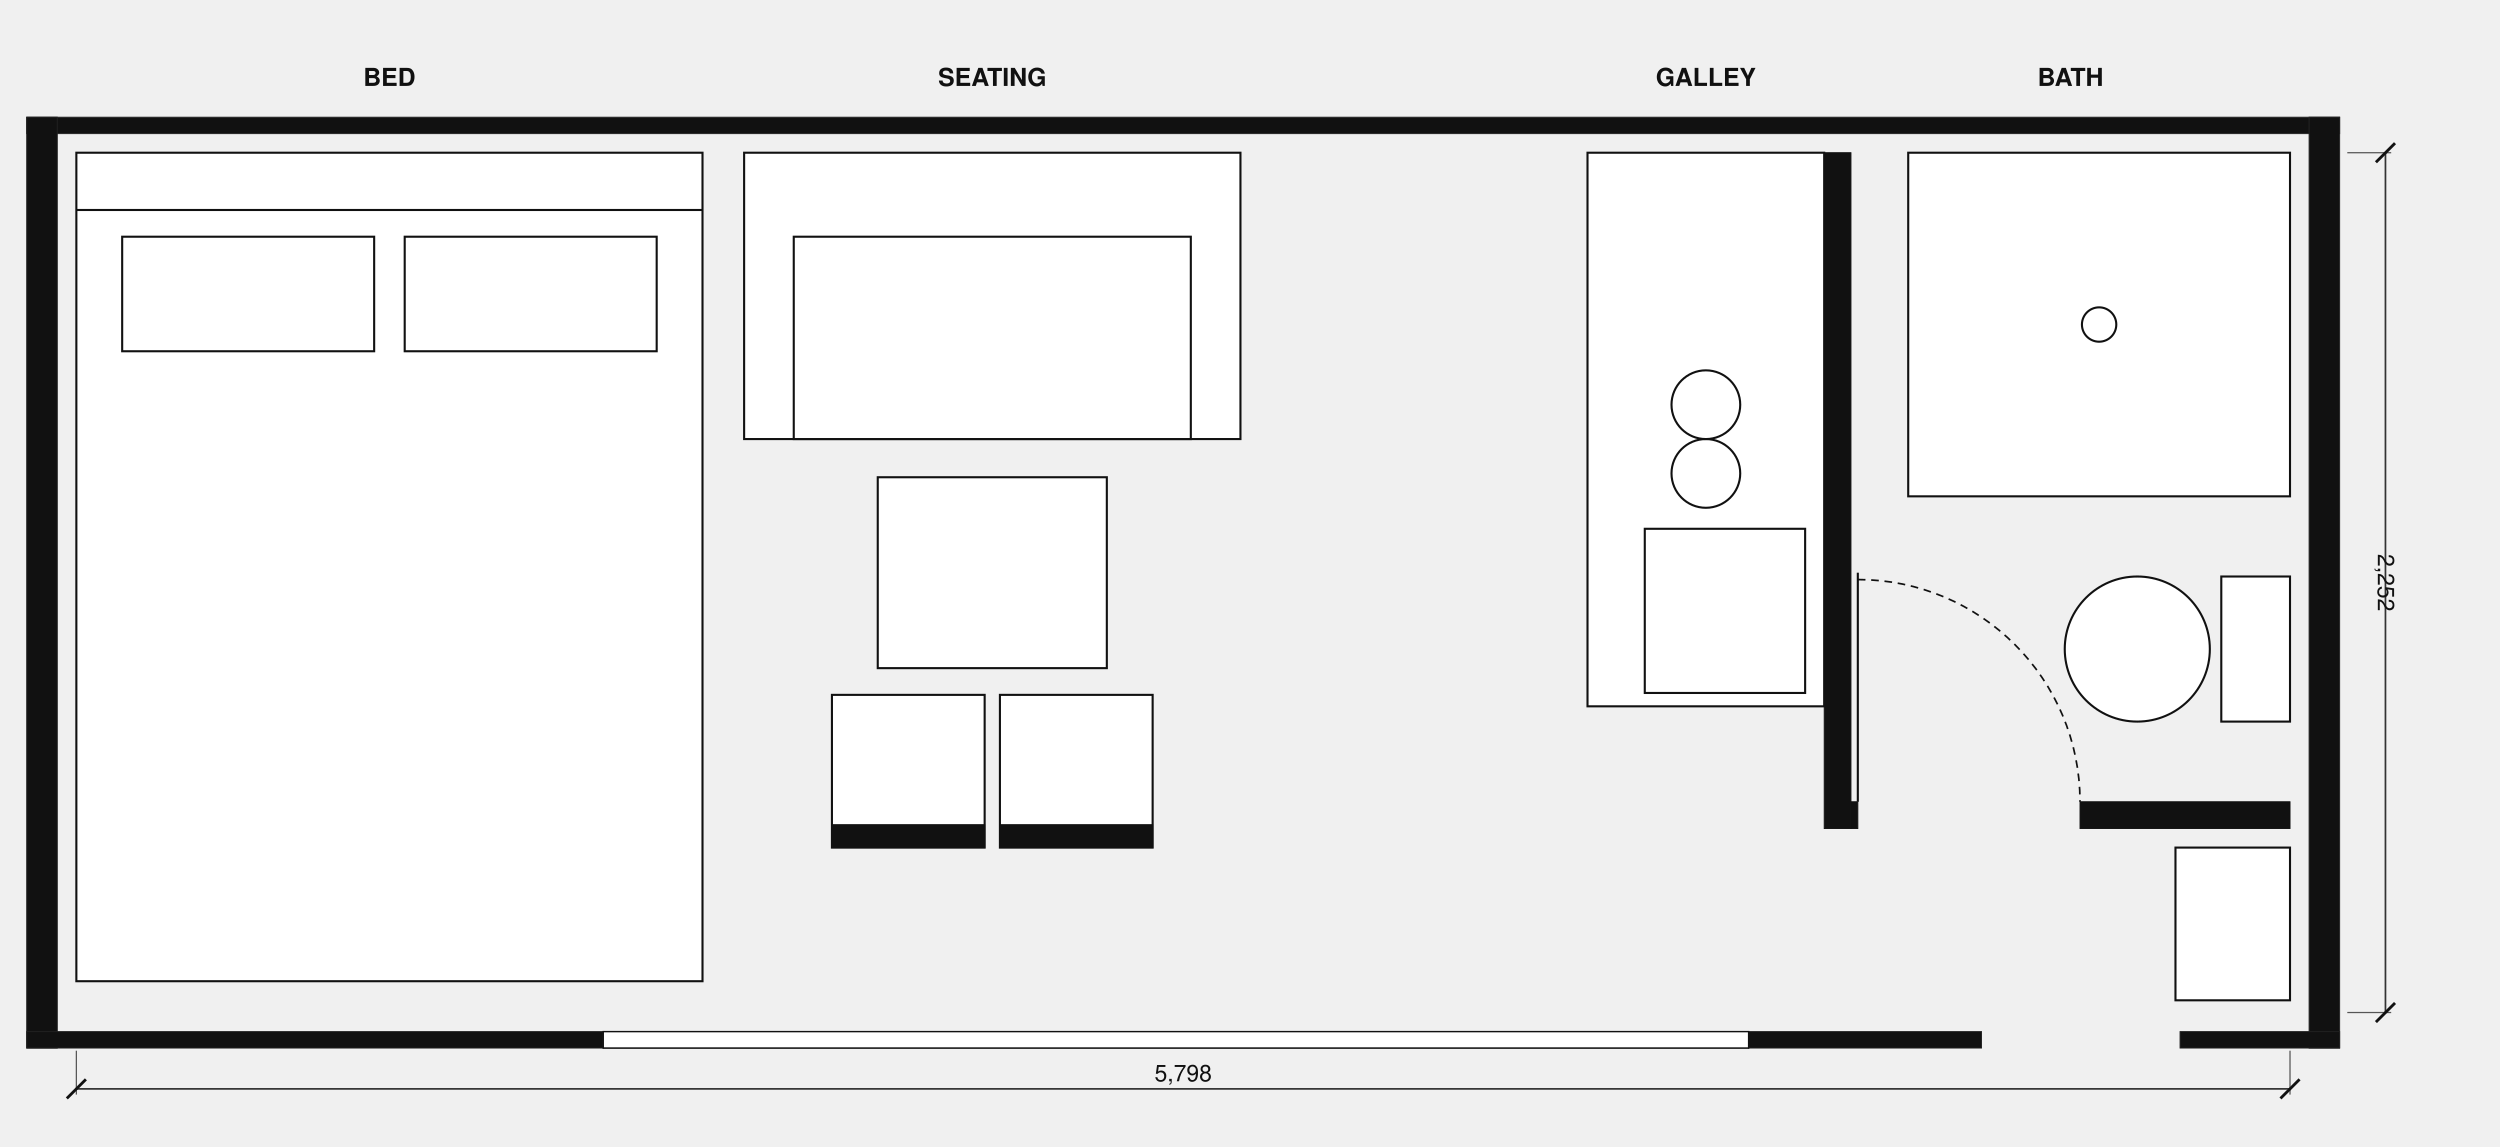
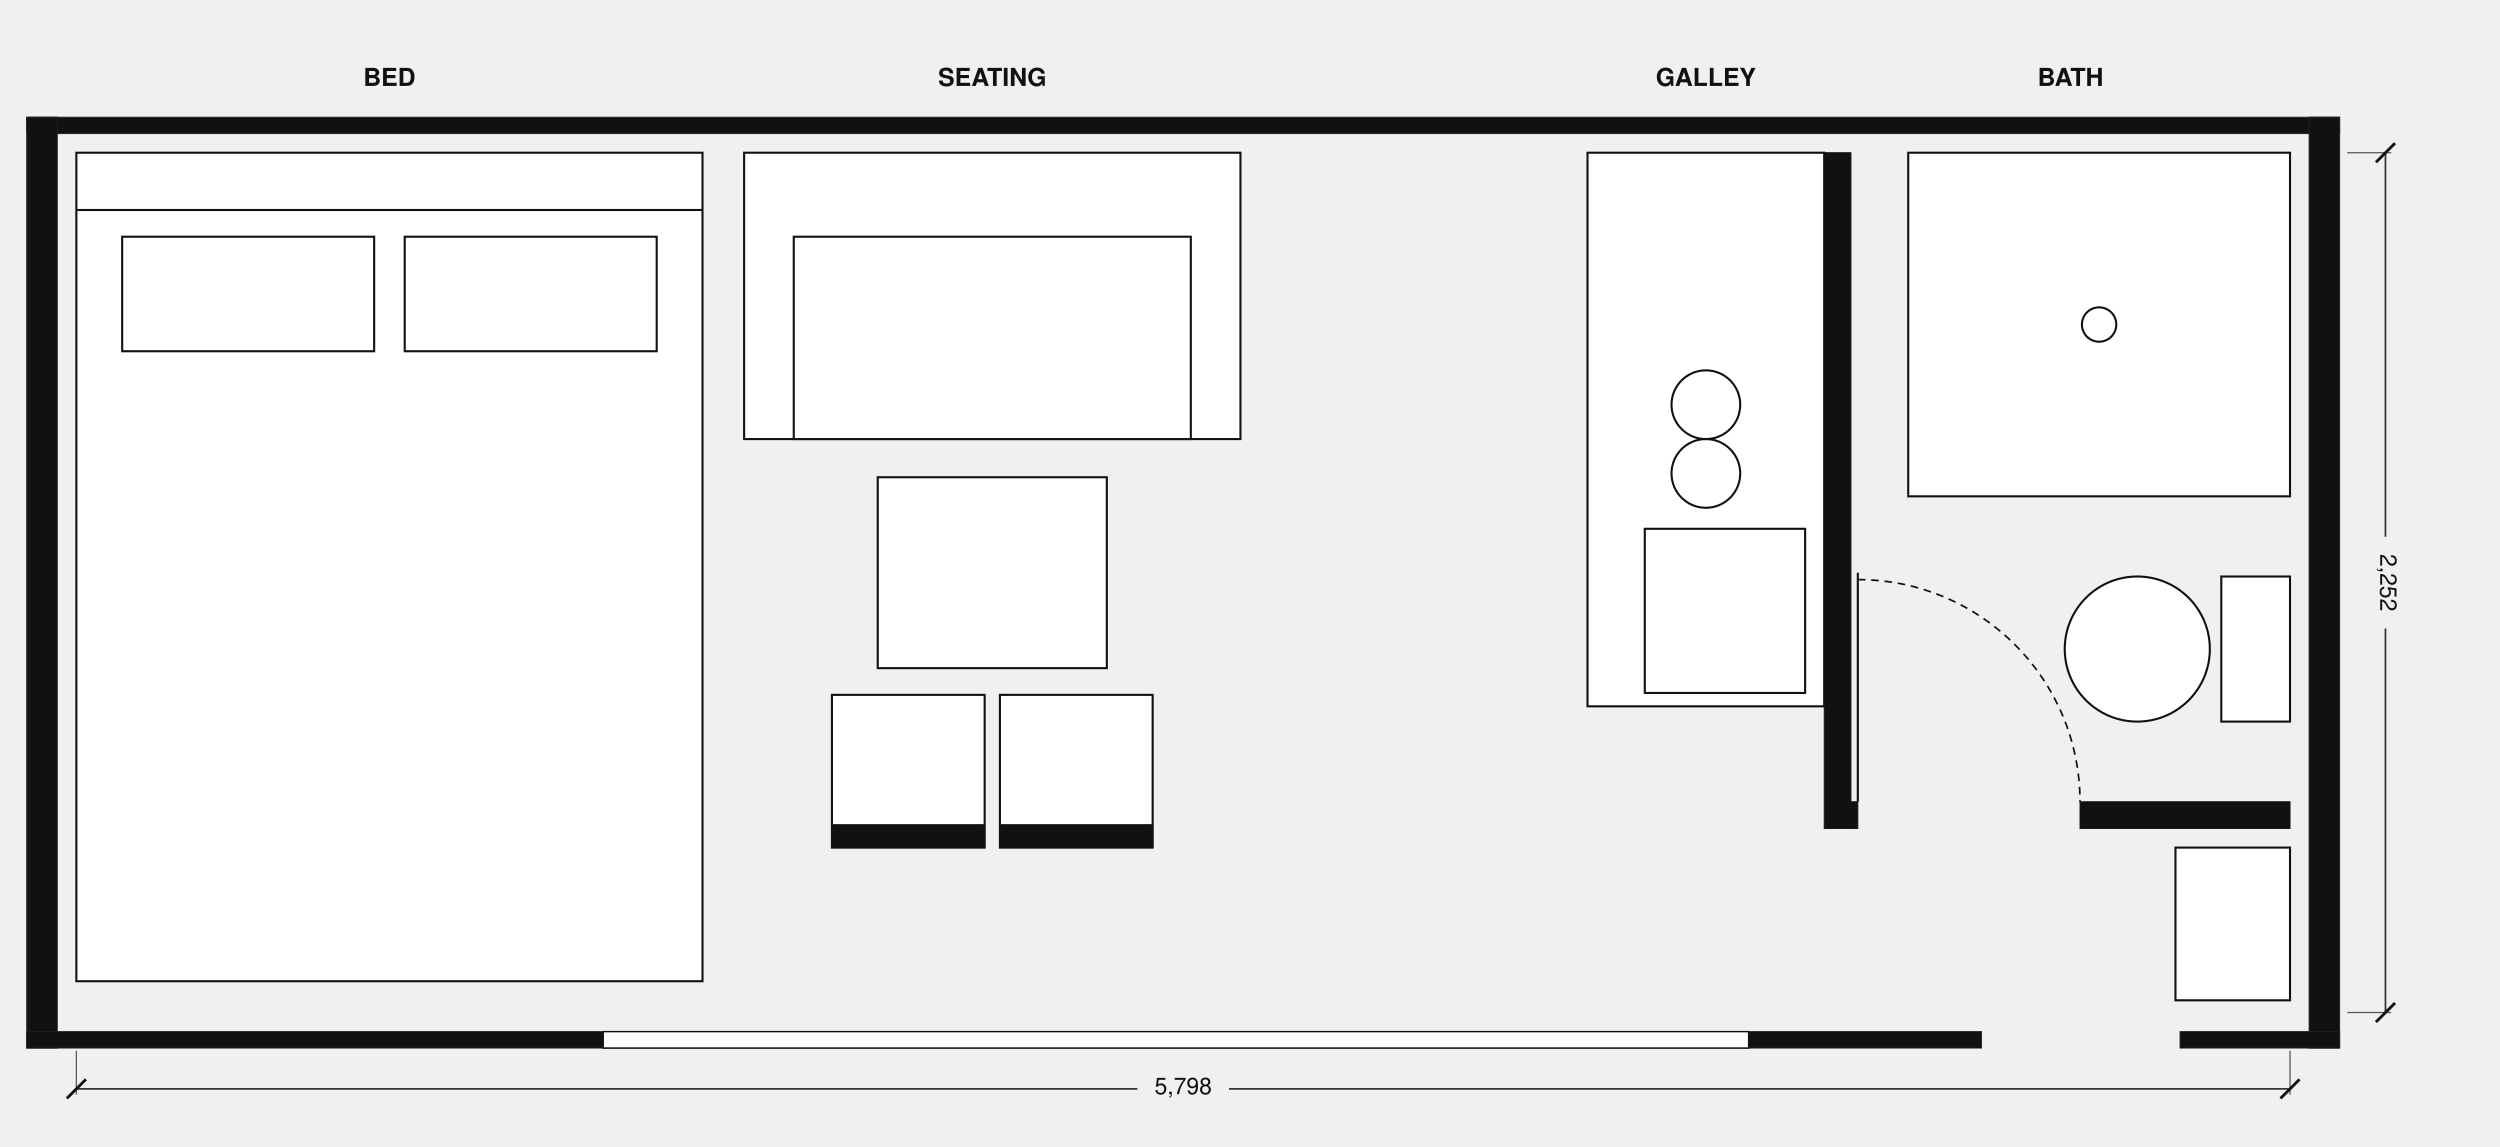
<svg xmlns="http://www.w3.org/2000/svg" viewBox="0 0 261.92 120.08" font-family="Helvetica, Arial, sans-serif">
  <rect x="2.8" y="12.28" width="242.32" height="1.72" fill="#111" stroke="#222" stroke-width="0.1" />
  <rect x="2.8" y="12.28" width="3.2" height="97.52" fill="#111" stroke="#222" stroke-width="0.1" />
  <rect x="241.92" y="12.28" width="3.2" height="97.52" fill="#111" stroke="#222" stroke-width="0.1" />
  <rect x="2.8" y="108.08" width="60.4" height="1.72" fill="#111" stroke="#222" stroke-width="0.1" />
  <rect x="63.2" y="108.08" width="120" height="1.72" fill="#111" stroke="#222" stroke-width="0.1" />
  <rect x="183.2" y="108.08" width="24.4" height="1.72" fill="#111" stroke="#222" stroke-width="0.1" />
  <rect x="228.4" y="108.08" width="16.72" height="1.72" fill="#111" stroke="#222" stroke-width="0.1" />
  <rect x="63.2" y="108.08" width="120" height="1.72" fill="#fff" stroke="#111" stroke-width="0.15" />
  <rect x="8" y="16" width="65.6" height="86.8" fill="#fff" stroke="#111" stroke-width="0.22" />
  <line x1="8" y1="22" x2="73.6" y2="22" stroke="#111" stroke-width="0.22" />
  <rect x="12.8" y="24.8" width="26.4" height="12" fill="#fff" stroke="#111" stroke-width="0.22" />
  <rect x="42.4" y="24.8" width="26.4" height="12" fill="#fff" stroke="#111" stroke-width="0.22" />
  <rect x="77.96" y="16" width="52" height="30" fill="#fff" stroke="#111" stroke-width="0.22" />
  <rect x="83.16" y="24.8" width="41.6" height="21.2" fill="#fff" stroke="#111" stroke-width="0.22" />
  <rect x="91.96" y="50" width="24" height="20" fill="#fff" stroke="#111" stroke-width="0.22" />
  <rect x="87.16" y="72.8" width="16" height="16" fill="#fff" stroke="#111" stroke-width="0.22" />
  <rect x="87.16" y="86.4" width="16" height="2.4" fill="#111" stroke="#111" stroke-width="0.1" />
  <rect x="104.76" y="72.8" width="16" height="16" fill="#fff" stroke="#111" stroke-width="0.22" />
  <rect x="104.76" y="86.4" width="16" height="2.4" fill="#111" stroke="#111" stroke-width="0.1" />
  <rect x="166.32" y="16" width="24.8" height="58" fill="#fff" stroke="#111" stroke-width="0.22" />
  <rect x="172.32" y="55.4" width="16.8" height="17.2" fill="#fff" stroke="#111" stroke-width="0.22" />
  <circle cx="178.72" cy="42.4" r="3.6" fill="none" stroke="#111" stroke-width="0.22" />
  <circle cx="178.72" cy="49.6" r="3.6" fill="none" stroke="#111" stroke-width="0.22" />
  <rect x="191.12" y="16" width="2.8" height="70.8" fill="#111" stroke="#111" stroke-width="0.1" />
  <rect x="193.92" y="84" width="0.72" height="2.8" fill="#111" stroke="#111" stroke-width="0.1" />
  <rect x="217.92" y="84" width="22" height="2.8" fill="#111" stroke="#111" stroke-width="0.1" />
  <line x1="194.64" y1="84" x2="194.64" y2="60" stroke="#111" stroke-width="0.22" />
  <path d="M194.64,60.72 A23.28,23.28 0 0 1 217.92,84" fill="none" stroke="#111" stroke-width="0.18" stroke-dasharray="0.8,0.6" />
  <rect x="199.92" y="16" width="40" height="36" fill="#fff" stroke="#111" stroke-width="0.22" />
  <circle cx="219.92" cy="34" r="1.8" fill="none" stroke="#111" stroke-width="0.22" />
  <rect x="232.72" y="60.4" width="7.2" height="15.2" fill="#fff" stroke="#111" stroke-width="0.22" />
  <circle cx="223.92" cy="68" r="7.6" fill="#fff" stroke="#111" stroke-width="0.22" />
  <rect x="227.92" y="88.8" width="12" height="16" fill="#fff" stroke="#111" stroke-width="0.22" />
  <text x="40.8" y="9" font-size="2.6" text-anchor="middle" font-weight="bold" fill="#111">BED</text>
  <text x="103.96" y="9" font-size="2.6" text-anchor="middle" font-weight="bold" fill="#111">SEATING</text>
  <text x="178.72" y="9" font-size="2.6" text-anchor="middle" font-weight="bold" fill="#111">GALLEY</text>
  <text x="216.92" y="9" font-size="2.6" text-anchor="middle" font-weight="bold" fill="#111">BATH</text>
  <line x1="8" y1="110.08" x2="8" y2="114.68" stroke="#555" stroke-width="0.13" />
  <line x1="239.92" y1="110.08" x2="239.92" y2="114.68" stroke="#555" stroke-width="0.13" />
-   <line x1="8" y1="114.08" x2="239.92" y2="114.08" stroke="#333" stroke-width="0.18" />
+   <line x1="8" y1="114.08" x2="119.16" y2="114.08" stroke="#333" stroke-width="0.18" />
+   <line x1="128.76" y1="114.08" x2="239.92" y2="114.08" stroke="#333" stroke-width="0.18" />
  <line x1="7" y1="115.08" x2="9" y2="113.08" stroke="#111" stroke-width="0.3" />
  <line x1="238.92" y1="115.08" x2="240.92" y2="113.08" stroke="#111" stroke-width="0.3" />
-   <text x="123.96" y="113.28" font-size="2.4" text-anchor="middle" font-weight="normal" fill="#111">5,798</text>
+   <text x="123.96" y="114.08" font-size="2.4" text-anchor="middle" dominant-baseline="central" fill="#111" transform="rotate(0 123.96 114.08)">5,798</text>
  <line x1="245.92" y1="16" x2="250.52" y2="16" stroke="#555" stroke-width="0.13" />
  <line x1="245.92" y1="106.08" x2="250.52" y2="106.08" stroke="#555" stroke-width="0.13" />
-   <line x1="249.92" y1="16" x2="249.92" y2="106.08" stroke="#333" stroke-width="0.18" />
+   <line x1="249.92" y1="16" x2="249.92" y2="56.24" stroke="#333" stroke-width="0.18" />
+   <line x1="249.92" y1="65.84" x2="249.92" y2="106.08" stroke="#333" stroke-width="0.18" />
  <line x1="248.92" y1="17" x2="250.92" y2="15" stroke="#111" stroke-width="0.3" />
  <line x1="248.92" y1="107.08" x2="250.92" y2="105.08" stroke="#111" stroke-width="0.3" />
-   <text x="249.12" y="61.04" font-size="2.4" text-anchor="middle" font-weight="normal" fill="#111" transform="rotate(90 249.12 61.04)">2,252</text>
+   <text x="249.92" y="61.04" font-size="2.4" text-anchor="middle" dominant-baseline="central" fill="#111" transform="rotate(90 249.92 61.04)">2,252</text>
</svg>
